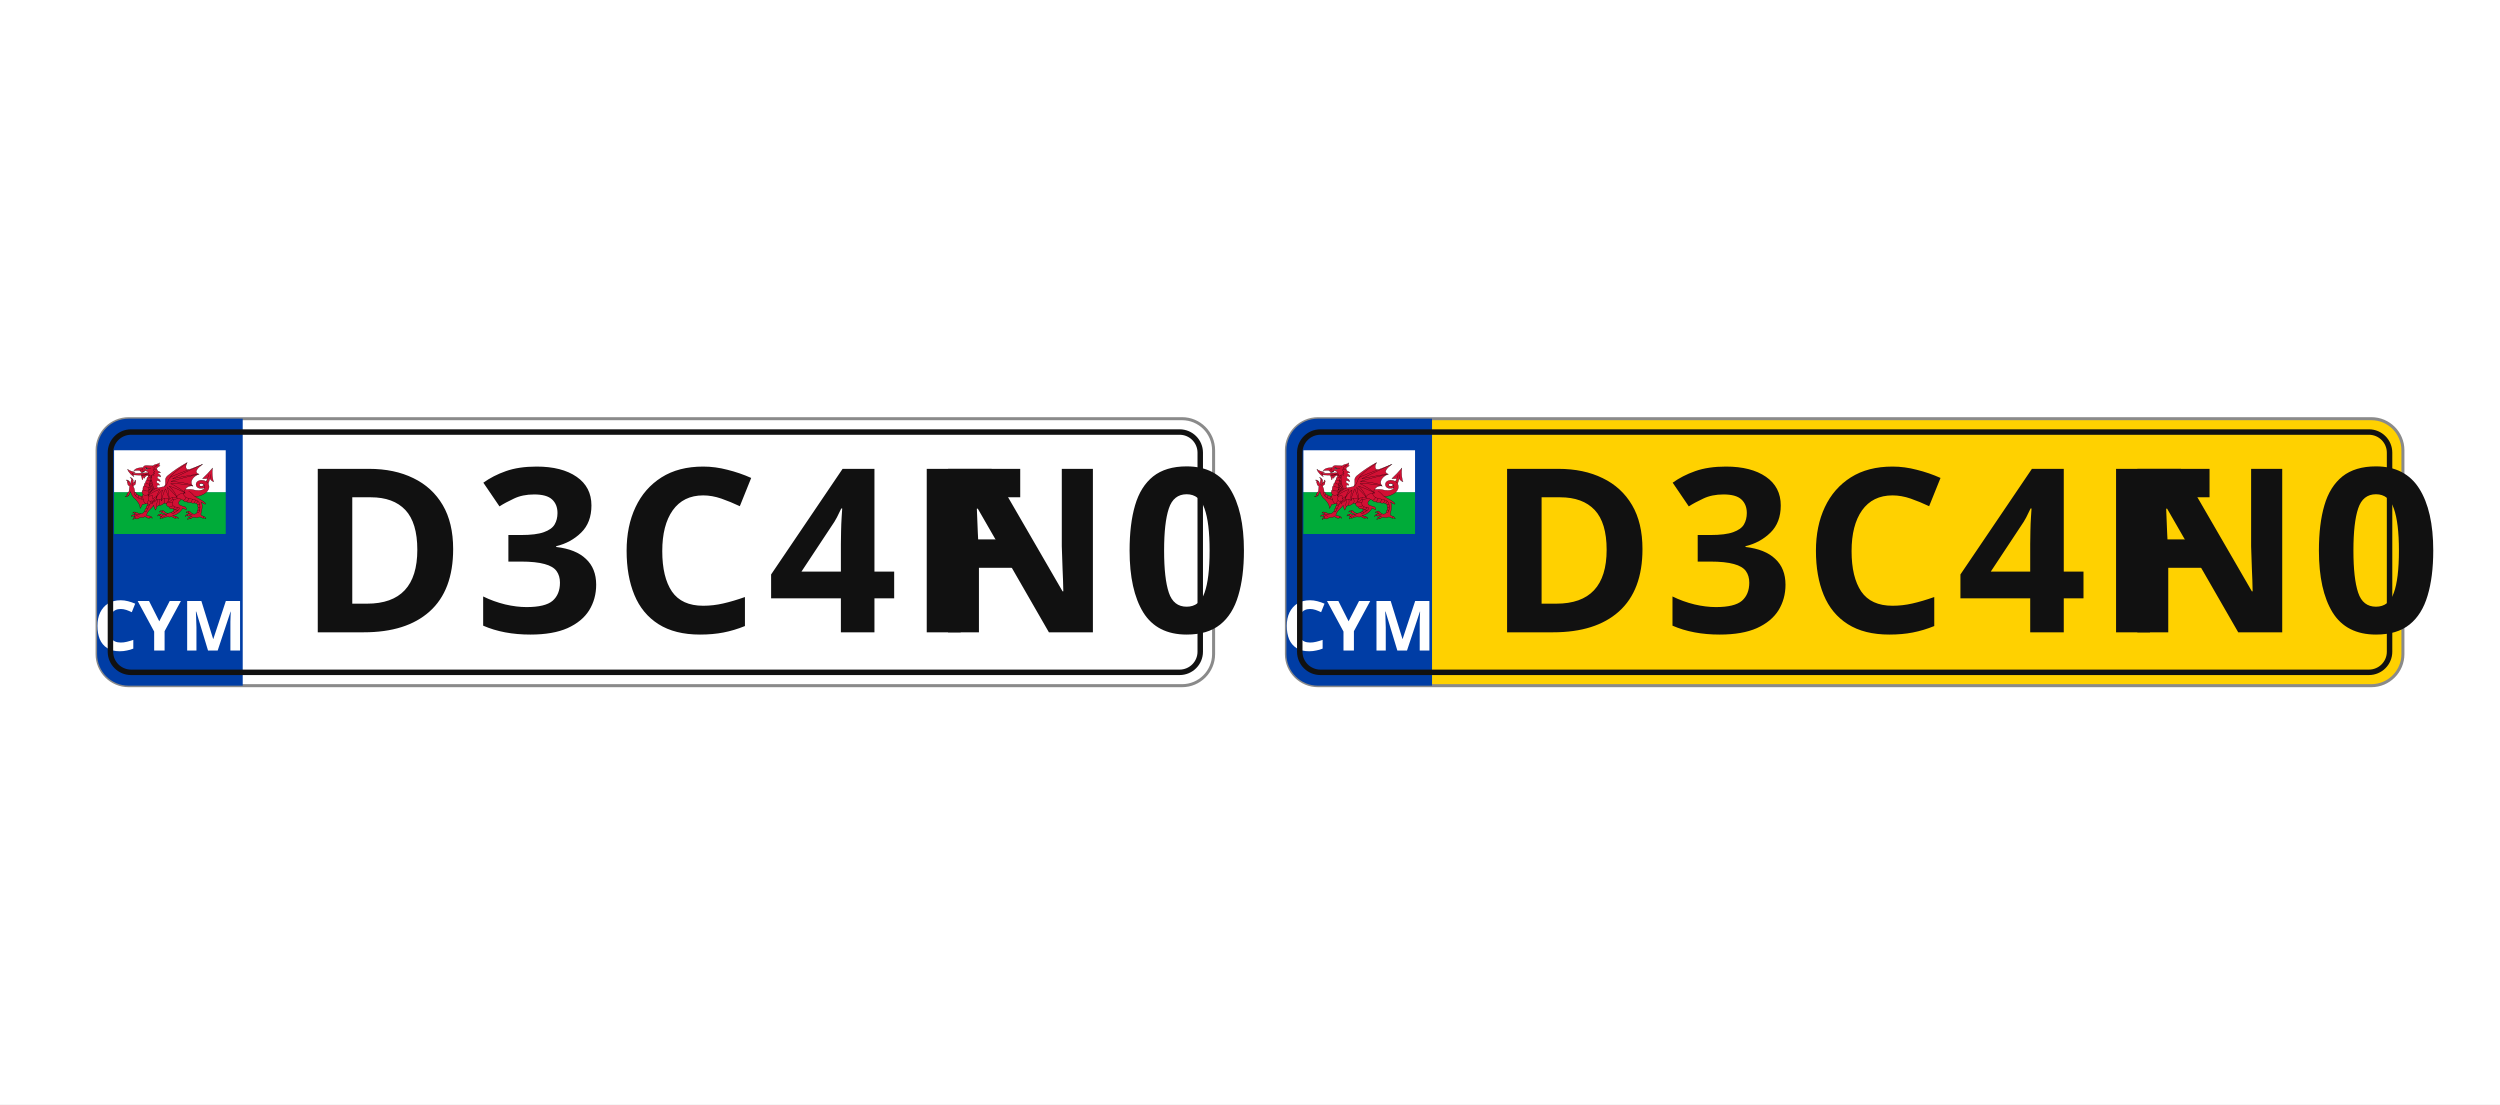
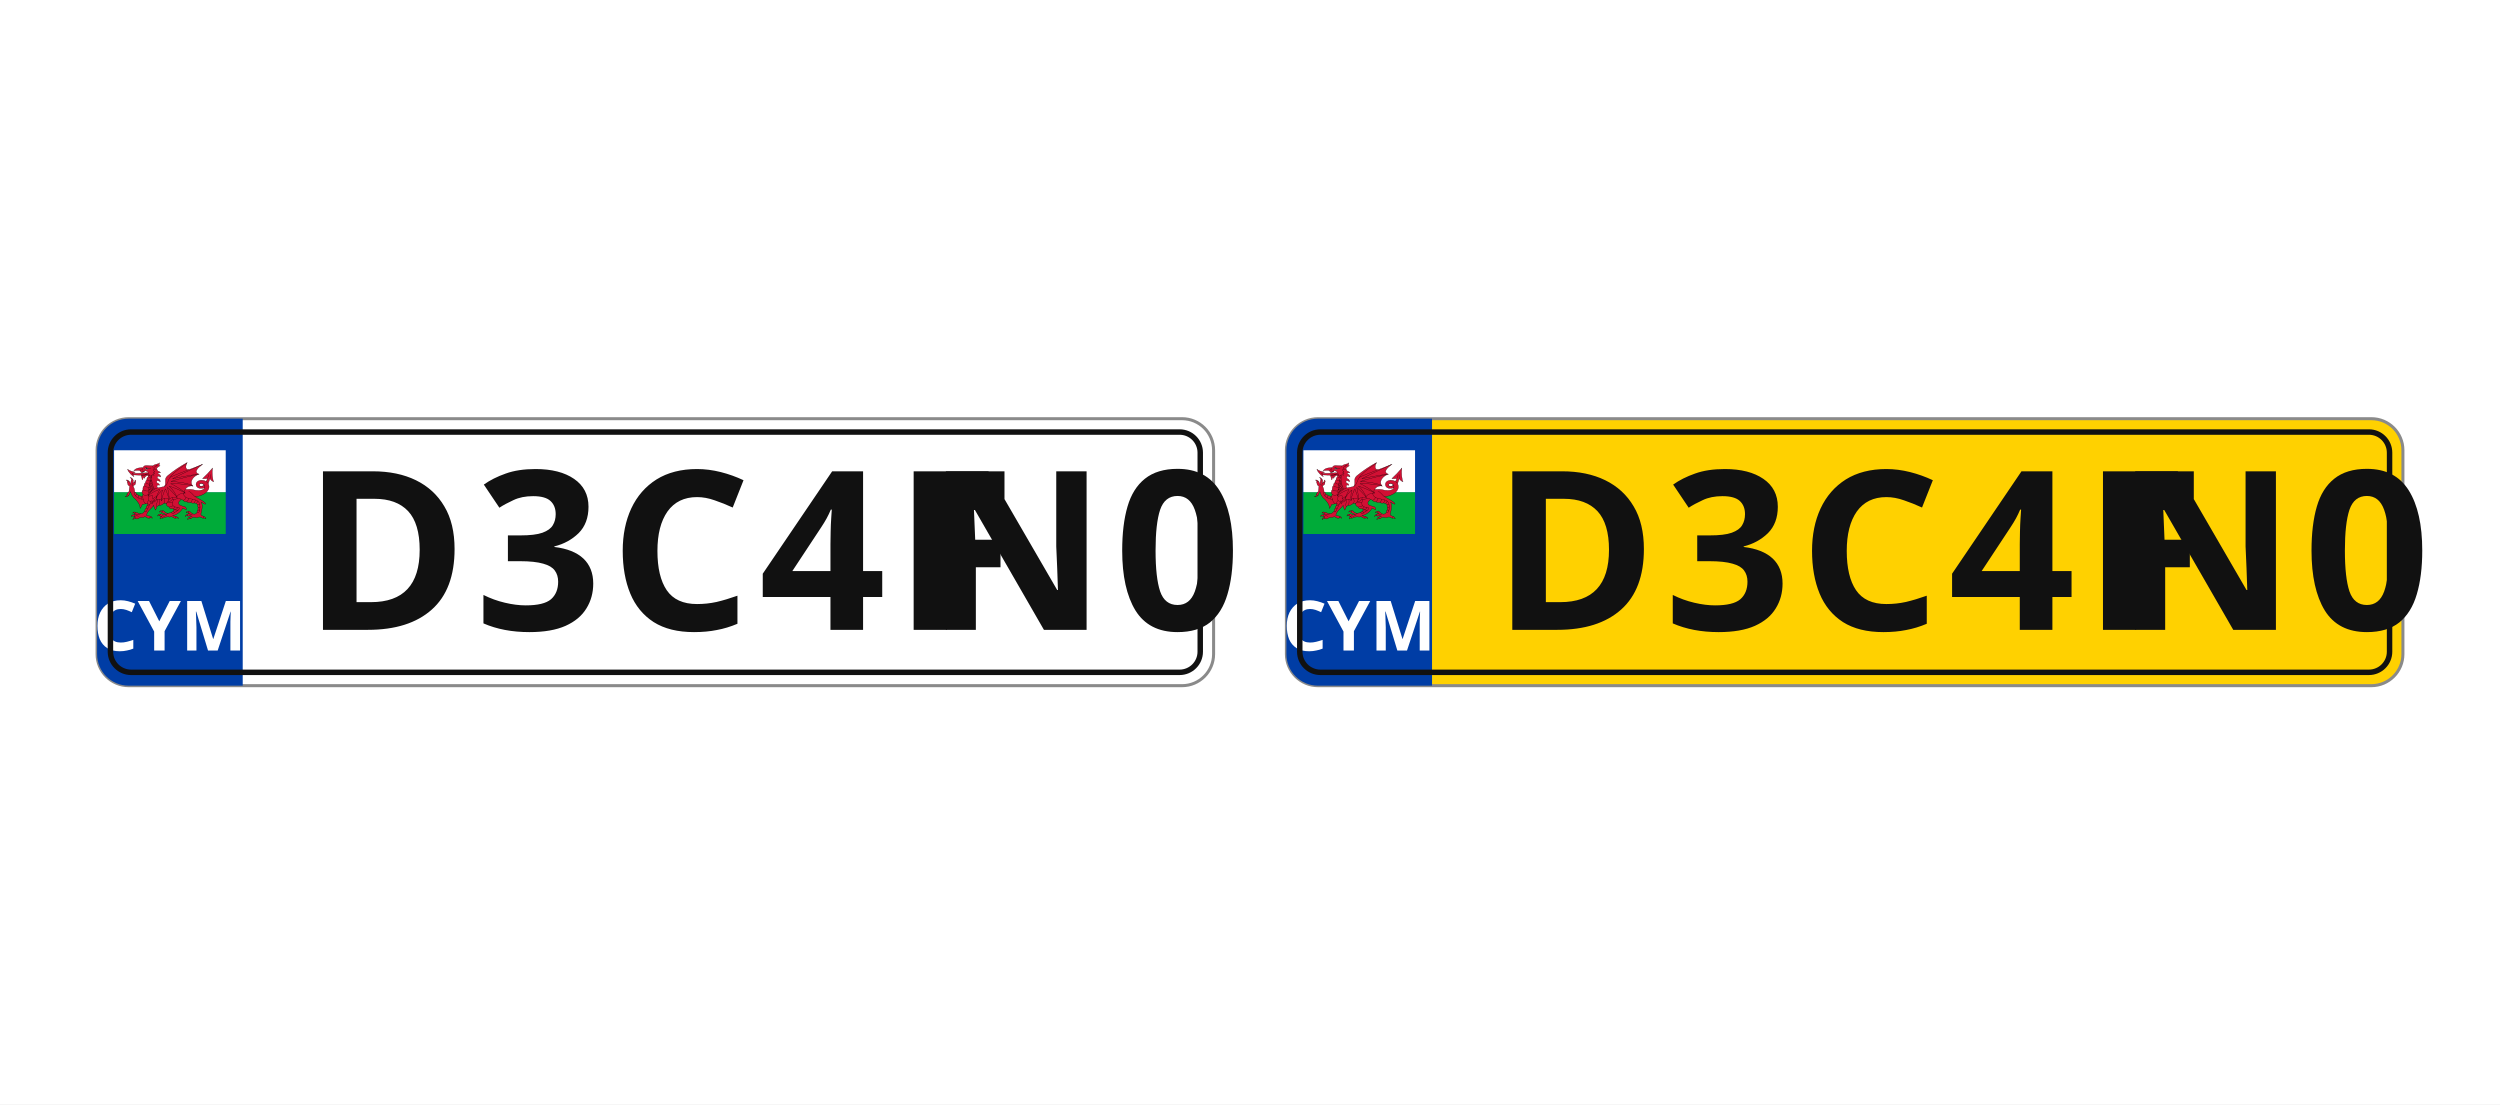
<svg xmlns="http://www.w3.org/2000/svg" width="206mm" height="91mm" viewBox="0 0 206 91">
  <g id="Background">
    <rect width="206.0" height="91.0" fill="#FFFFFF" />
  </g>
  <g id="front">
    <clipPath id="frontc">
      <rect x="8.000" y="34.500" width="92.0" height="22.0" rx="2.6" />
    </clipPath>
    <rect x="8.000" y="34.500" width="92.0" height="22.0" rx="2.6" fill="#FFFFFF" stroke="#8A8A8A" stroke-width="0.25" />
    <g clip-path="url(#frontc)">
      <rect id="frontband" x="8.000" y="34.500" width="12.0" height="22.0" fill="#003DA5" />
    </g>
    <svg x="9.400" y="37.100" width="9.200" height="6.900" viewBox="0 0 640 480">
      <path fill="#00ab39" d="M0 240h640v240H0z" />
      <path fill="#fff" d="M0 0h640v240H0z" />
      <g stroke="#000" stroke-width="1.4">
        <path fill="#d21034" d="M419 70.8h-.1zm-.1 0a694 694 0 0 0-111.8 75c-17 14.9-12.2 26.7-12.9 40 .6 9-1.9 17.4-7.4 22.4l-37.8 7.6-3.6-10.4c1.1-5.4 5.5-8 14.9-4.7.7-6.8-4.9-9.6-11.3-12-2.3-1.8-5-3-4.7-9-1-13.5 20.6 1 20.8 1s-.8-13.7-10.7-16.4c-5.4-1.9-7.7-7.6-5.6-11.8 4.3-8.7 12.5.6 18.7 1-.2-5.7-1.8-9.7-6.7-14.2-2.6-1.7-9-2.9-9.2-5.6-.1-3.6 6-5.2 14.5-4.2-1.8-5.1-7.5-8.4-15.3-10.8l-4.6-8.1c-2.2-4-3.2-4.2 1.9-11.8 4.5-3 10.6-7.2 15.2-10.1l-5-.6c.6-5.5.7-7.4 2-16.5-5 6.7-11 5.5-16.6 8.2 0 0-15.6 2.8-20.7 9.5l-39.4-2c-8.4 1.1-15.5 3.5-16.9 11.6-19.1 2-39.1.3-53.7 18.5 10-.4 18.6-2.8 29.8-1.4 0 0 9.5.2 11.4 10.3.2.4 3.3.4 3.3.4l3.6 2.8 1.4-3.8 3.2 2.2 1-4.2 3.2 2.2.2-5 4.2 3v-6.7s15.6 0 20.4 10c.2.1-43.7 8-86.1 4.3l12.2-6c-15.4-3.2-30-6-43.6-16.7 5.1 19.4 31.7 42.1 37.2 42l-5.2-9.4 46 2c1.7 5.1 1 10.8 5 15.3 0 0-2.5 8.4 3.2 11.8.2.4 6.7-17 6.7-17s2 4.7 4 7.8c3-15 19.4-17.5 19.4-17.5l3.4 8c-5.1.8-11.5 11.2-8 17-3.5 0-9.6 10.1-7.7 15.6-2.9 2.9-10 6.7-8.3 18.8-5.6 1.2-9 11.5-7.2 22.5-8.8 8.1-6.6 23 1.2 29.1-3.2 3-5.2 5.1-5.2 8.7-3.1-1.1-6-.2-7.3 1.8-3.8-3.9-9.2-7.2-13-3.6-1-4.6-7-9.6-13.5-9a12 12 0 0 0-9-13s-1.5-22.6-8.3-30c-.7-4 .4-6.8 6-10.2 5.7-3 6.9-5.3 6.4-13.9 2.3-5.7 4-11.5-3-15.4.2 6.8-1.8 10-4.6 13-3.3-.4-4.4 3.4-6.6 5-3.1-4.1 6.5-10.6-.6-19.9-.4-.4-5-12-16.3-11.8 5.3 3.1 7.6 8.4 7.6 13.9a41 41 0 0 0-1.8 29.3c-4.7-7-7.4-20.4-11.3-22.7-3.4-.7-5-8.7-18.3-6.4 5.7 1.5 7.6 5.9 9 9.8-3.4 1.8-1.7 6.6.9 9.9-.5 7.7 4.1 12.2 11 15L85.6 237c-2.7-.3-7 10.4-8.6 10.7-2.7 1.7-7.4 6.2-2 7.5-1.6 5.7-3.1 9.2-11.7 10.4 0 0 9 5.4 16.6-3.8 8-.2 5.4-9.8 9.3-14 0-.3 2.3-1.7 5.5-10.2 1.4 7.6 9.2 30.8 26.7 42.3 15.3 16.4 28 31.9 27.8 53.7a54 54 0 0 0 12.3-22.7 89 89 0 0 1 30.8-3.6c-1.8 3.9-3.9 7.6-1.3 10-7.4 2.6-9 8-6 13.3-7.8 5.3-8.3 8.7-8.4 17.5-14.5 18.5-23.4 17.9-37.7 13-4.6-2.7-12-6.6-15.3-4.5-6.1-4.2-15-4.8-16.5 4.6 4.7-3.9 7.4-3.1 11.1.6-.7 1.9-1.3 3.7 1.4 4.8l-3.6 4c-6.6-1-15.6-1-17.9 8.7 3.4-2.9 11-3.5 17-.8l3.5 1.2.4 4.6s-9-1.4-11.4 13.3c8.4-9 14.4-6.7 14.4-6.7 3.3 4.8 15.3 4.1 24-3.8 12.1-6.8 15.7 3 23.5-3.4 6.5-4.8 14.2-1.6 19.5 4 6.1 2.3 12.5 4.2 17.5 0 0 0 6.2-3.9 12.3 2.4 0-7-5-10.9-11.8-11l-2-2c-6.5-1.4-13.7-.8-19.4-4a58 58 0 0 1 14.1-27c9.3-10 16.2-14.6 28-29.9-.5 8.7 6.1 18.3 9.6 27 0 0 7-11.1 8-20.3.3 0 8.9-4.4 12.5-8.3 7.8 4.9 20.4-3.8 28.6-11 5 2 8.9 1.8 14.7 0-4.7 9.6 2.7 18.5 14.5 22.2 1 8.4 9.6 10.2 22.5 10.2.6 5 8.3 5.7 8.3 5.7-5 2.2-7.4 4.5-7.3 9.6-5 0-8.7 1.3-10 7-6.9.2-13.9.7-19.8 4-6.3-.9-14-3.5-18.9-8.6-2.5-2.1-3.2-5.2-7.6-6.4-2.8-3.3-6.2-2.6-7.3.6-2.9-2.3-13.8-3.3-15.7 7 5.2-3.7 9.7-5.1 13-.5-1.8 3.1 4.2 5 9.4 6.2 3.7.2 10.2 3.6 12.2 9.2a20 20 0 0 1-16.7-2.6 11 11 0 0 0-13-.8c-4.4-2.8-14.7 2.5-15.1 10.9 4.3-4 8.3-6 12.3-3.4-2 .4-1.3.6-1 1.8l10 5.8c-5 1.3-9.6 3.3-7.4 12.5 0 0 4-8 13-5 .2-.3 1.3 2.8 3.9.7 3.9-4.4 12.8-6.4 20.7-7.2 6.3-.7 12.6-2.6 18 1 5-2.5 10.4-4.2 16-.2 6.6 2 11.4 9.8 19.7 6.3 4.2-3 9.3-3 14.5 2.8 0-7.4-5.5-9.9-13.3-11.5l-5.4-3.2c-5-.8-10 .1-15.1-2.3a92 92 0 0 0 57.7-42.4l12.5 4.4c3 .2 3.2 1.2 9.3 3 .2-8.9-3.7-18.1-19.8-19l-21-8c-4.6-4.8-6.6-14.9-.9-20.8 5.6-5 6.6-4.4 10.3-10.5 4.5-.4 8.7 4.2 12.8 4.2 2 5.9 13.4 11 20.6 9.3 4.5 4 13 6.2 22.5 3a18 18 0 0 0 20.5 3c2.2 2.2 6.8 4 12 2.8.5 0 2.8 5.8 8.5 7.9-2.5 2.4-1 13 1.7 16.9a17 17 0 0 0-.9 12.7c-5.8 3.7-7 6.5-4.4 12.8-7.6 12.3-16.7 13.7-25.3 10l-9.3-6-9.8-9.6c-1.7-1.6-5.2-2-5.9 1.4 0 0-12.6-2.8-13.7 7.9 5.3-5.1 12.7-.6 12.7-.4s-1.8 1.4-.4 3.4c.3-.3 9.3 3.3 17.2 6.7 4.3 1.7 5.3 2.2 7.2 3.2l-7.2-3.2a33 33 0 0 0-11-2.9c-4.4-.4-9.2-1-11.4 2.4-4.8 2-12.4 3.7-12 12.7 3.2-5.4 7.7-5.1 13.4-4.6l-.4 1.2c6.2 2.8 5-.8 10.8-1.3a44 44 0 0 1 15.3 2.5c-4.5 1.3-10.7.7-13.6 4-.6 1-2.5.6-1.6 3.2 0 0-9-.2-11.3 12 9-5.7 15.9-5.5 16-5.5l2.9.6 11-7.3c.3 0 10.6-4.6 15.3.6 4.2 2 8.6 2.2 13-.4 8.4-3.7 16.3-4 24 1.2l7.1 4.2 3-2s8-2.2 13.8 4.9c-2.4-12.3-11.2-12.7-11.2-12.7l-2-1.8-12.4-4.9c-1.9-4.5-6.4-8-1.9-13.4 4.7-23.1 10.2-40.4 1.2-63.8 8.4 3.6 14.7 14.8 25.2 10.9 0-9.4-34.6-27.3-61-41.6C508 264 560 232.1 540 191.5l9.4-29.4c4.5 9 13.5 15.8 21.6 18.7-6.7-12.7-10.5-51.6-6.7-78.4a627 627 0 0 1-57.1 60c10 2.4 18.9.7 28.6-.5l-8.2 17c-26.6-15.7-57.8-4-58 16.8.9 24.2 30.8 27.7 48.1 19.2-3.4 22.1-54.2 14-54.2 14-18-6.2-35.1-5.2-54-5 3.9-12.1 25.7-22.9 42.4-18.1-23.3-26.2 3.3-58.7 35.4-68.6-35-11.6-4.9-38.3 21.3-57.4 0 0-75.3 31.7-82.2 31.6-21.4-1.6-15.6-27-7.4-40.6zm-236.4 30.4q2.8 0 5.5.6c3.4.9 7.5 1.3 7.5 2.4-1.6 2.6-5.5 5.7-9.3 5.6s-6-2.5-7.2-8.2q.8-.4 3.5-.4zm317 89.4c5 0 10.9 2 16.6 8.2-2.7 8-26.8 12-28.4.2-.5-3.6 4.6-8.3 11.8-8.4z" />
        <path fill="none" stroke-linejoin="round" d="m207.4 171.2 3.7 5.3m-.2.1s0 7.2 1.5 7.3m-3.3 3.9 3.8 6.3m-10.5 1.6c.2 0 4.7 5.2 4.7 5.2m3.9-4c0 .2 4.2 8.1 4.5 8.1m-10-2.6s1.4 9.6 2.7 9.3m-9 8.3 4.2 6.5m3.7-13.3s2.3 9.1 4.1 8.3m1.9-13.8c.1.2 4.3 6.1 5.4 5.3m-1 2.3 4 8m-10.6-1.8 3.3 9.4m-11-4.6s3 10.1 5.7 8.5m-6.8 5s.2 5.3 2.8 5.6m1.8-8.3c0 .2 2.7 3.8 2.7 3.8m5-10.1 2.1 3.5m4.9-10 3.3 4.1M206 176.7c.1 4.5 7.2-1.6 10-5.4m-13 21s7.7-5.5 13.7-13.8m-16.3 26.9c5.5-1.5 15.6-13.7 17.6-20.2m-18.7 32.3c1.5.7 20.3-13 20.8-22.9M198.8 228c0-.1 17.2-4.4 24.3-23.3M198 242.3s27.5-16.5 29-28.6M412.4 270s-1.8 14.2-16 16.4m20.5 9c.1-.2 13.6-15 10.1-19.5m21.1 5.2s-.2 10.3-8.6 17.4m25.4-14.4s.3 12.4-5 17.4m20.4-10s-6 11.7-8.1 12.9m7.9 7.8s7.8 2 10.3-3.2m-8.3 20.1s7.2 1.3 10.6-5.6m-11.4 18.7s5.9 5 9.9-1.6m-94-94.4s-.7 25.3 34.8 30.4c39.7 11 58.5 5.2 60.8 49.7-1.5 17-3.6 36-16 28.7m-117.4-85.5s5.7 10.1 12.5 9.4c9-2.6 12.3 2.9 12.3 2.9m-49-2.2s15 7.3 27.7-4.5m-26-6c1.3 17.5-20.1 27.5-28.6 25.8m29.6 41c.1 0 11.6-6.8 9.3-11.6m-32.1 1.5c.3-.4 19.3-2.2 22.8-9m-31.6-19s26.9.2 28.7 5.1m7-21s-26.2 44.9 22.2 44.9m-50-45.5s-5.6 16.7-13.6 22.4m-14.2-28.2s9.7 18.8 0 28.1M261 280.8c.1.3 3.1 26.7-3.5 34.2m-9.2-33.4s1 16.8-4 22.8 1.2 18.4 1.2 18.4m-60.5 8s3.6 6.3 8.5 4.1m-2.5-17.8s8 3.5 10.7 2.2m-2-30.4s-11.8 3.3-7.3 17.3c6.8 5.5 13.4 4.6 13.4 4.6m-29.4 37.4c-.1 0 1.4 11 9 2.7 5.3-11.2 22-42.6 25.9-53.4m7.8-5.1s-8.1-6.3-7.8 2.5c-.2 5.5 2.5 6.8 2.5 6.8.3 4 3.8 9.6 6.6 4.5 1.2-5-.8-7.2-.8-7.2m4.7-9c-7.3-.4-11.3 15.7 2.8 5.6m4.8-11s-1.8 2.5-4.7-.2c-1.5-2.6-6.8 12 2.5 12.5 1.7-4.3 6.8-5.5 6.8-5.5m4.4-13.8s-4.2 2-5.7 1.7c-5 1.1-4 12.8 2.3 12.1 2.2-2.5 4.5-6 4.5-6m-40.3-23c-.2 0-16.5 25.7 9.1 32.5m198-71s-10 8.4-.7 22c-31-.5-47.5 13.8-48.8 23.4-39.4-2.8-32.2 8.8-45 12.6-17.1-14.3-42.2-6.3-40.6 8-11.4-16.1-29-8.3-31.2-4.3s-1.3-19.8-1.3-19.8-11.5 5.2-19.4 14.6v-19.9c-9.6 2-18.9 2-28.8 1.8m-25.9-7.3s14.3 8 32-2.8M166 226.3s11 10 32 6.8m-25-29.7s2.4 8.1 26.3 8.6M181 184.6s9 11 21.2 9.3m-13.5-25s3.5 6 16.8 7m-9-24.5s7 7.6 15 6.3M238 89.3s3.1-3 8.3-1.5m-10.5 17.8s-9.6-.3-9-4c.8-4.4 10.2-7.5 10.2-7.5s12.5-8 14.4-10.8m-56.6 44 12.2 23.3 5.8-8.8 3 6 5-8.7 8.6 5.5-3.2-10.7 7.2-.5s-2-5.1-8.4-6.2c1.7-1.3 7.7-5.3 7.7-5.3s-3.4-4-8.8-4.1c1.8-1.9 4.2-6.5 4-6.5l-5.3-1.2s12.2 4 21.6-1.6M221 89.7c.1.1-.7 4.8-3.3 7.5m-43.7 5.3s7.5-2 13.1-.9 13.1 3.2 13.1 3.2 9-1.2 11.9-3.3m-56.8 6s-1 3.6-1.4 6c0 1.7-5.5 4-5.5 4m10.3-17.4s4.8 6 5 9.5c.1 3.4-3.6 6-3.6 6M109 141l-5-8 4.5-1.6m90.5 121c-4-5.2 3-84.2 17.7-104.8-5.1 37.2 12 75.2 16.3 75m-79-97s6.8 2.5 20.7-8.6m18.9 26.8 10 .1m300.3-62s-166.7 77.8-169.1 82c28.1-8.6 147.5-28.5 150.4-26.8-7 1.7-151.9 35-158.7 43 36.2-1.2 111.9 11.6 123.8 24C424.5 198.3 347.6 187 324 192c17.2 4.1 83.2 46.8 83.2 53.6-10-9.5-89.3-42.2-92.4-39 18.2 10.9 43.9 51.4 43.9 61.3-5.3-8.4-51.2-57.7-53.9-54.5 4.9 6.7 14.5 64.9 9.6 67.6 0-7-17.8-58-19.3-59.4-3.6 1-26.3 62-21.8 67.8-3-20.4.5-63 6-61.3-10 1.5-41.7 43.4-38.3 50 1-10.5 2.4-17.4 20.4-52.1-20 1.2-61.2 27.1-68.2 36.4 5.6-16.5 40.5-44.4 55.8-46.4m72-60.7c17.6-9.8 72-29.7 108.4-44.4m-142.6 97s12-.2 24-32.8c11.8-44.6 105.7-94.3 107.6-103.6M128 252.8s-2.8 6-6.2 7.6m19.7 1.4s-3.7 7.2-4.6 10.6m17.5-7s3 9.8.5 14.4m-36.4-40.1c-9.4 5.3 5.4 39 50.1 42.2m-7.2-18.2s-1.2 6 7.2 18c-2.4 13.4 10.2 23.9 15.2 25.6m-26-164.2 1.4-3.6 1.5 4 2.5-.1 1.6-4 1.4 4h2.4l1.5-4.4 2.3 4.2h2l1.5-5 3 3.6 1.2-.4 1-5.2 3.1 3.6 1-.5 1.4-5 2.5 3.7 1.3-.4 1.2-4.3 2.4 4m-39 6.2 18.8-.3c6 0 15.8-8.3 26.7-5.7m-84.9 46s3.1 6.8 7.4 3m-14.6 1.5s-6 16.2 1.2 20m-9.8-37.8s0 3.8 8-2m-32.5 86.7s6.3 2 5.3 6.7m-3-80.8s4 1.9 7.8-4m34.2 189.7c6.1-.4 7.5 2.4 13 2.4 6.6.2 12.9-2.4 21-4.7m53.1 15c-.2 0-3 5.8-.5 8.7m-87.5-8.2s9.8-8 15-3.1c4.9 1.7 7.6 1.4 7.6 1.4m-17.5-21.3s2.4 6.2-5.6 5.3m-2.4 9s5.1 3.2-.7 7.5m3.8 5.8s7 1 2.9 6.7M346 341.6s19 2 20 3.4c2.2-2.3 19.2-16.2-1.7-18.1a19 19 0 0 1-18.3 14.7zm-6.8 9.5c7.1 5.7 4.2 9.1 26.6-5.9m-36.8 13s10.5 11.4 18.2-2.4m-38.3 6.5-14.3 7.5M269 380.3s8.7-7.4 12.7-3.5 21.3-3.4 21.3-3.4M275.5 348s3 6-2.8 6.7m-8.5 11.9s3 5.6-2.8 7m9.5 8.1s9 .5 5.8 7.3m78.4-8.5s-5 4.2-1.3 9m73-39s5.7 2.8-1.1 7.5m-5.7 9.9s4.3 4.5 1.4 8.2m10.6 9s5.9 1.7 5.2 6.6m77.8-11s-5 3.7-2.3 8.4M427 236.3c11.8-1.4 28.8 25 37.5 30.1m51.9-67.4s6 5.3.7 18m10.4-38.2c1.7 1.3 8.1 4.8 12.4 12.8m4.1-52.2-8.3 22.5m17.6-23.6s-1.6 20-4 24M516 198.8c-2.7 8-26.8 12-28.4.2-.9-6 14.2-15.3 28.4-.2z" />
        <path stroke-linejoin="round" d="m182.3 101.3 9.3 1.7s-6.5 8.8-9.3-1.7z" />
      </g>
    </svg>
    <text x="14.000" y="53.600" font-family="Barlow Condensed" font-weight="700" font-size="5.714" fill="#FFFFFF" text-anchor="middle">CYM</text>
-     <g id="frontreg" font-family="Barlow Condensed" font-weight="600" font-size="18.857" letter-spacing="0.660" fill="#111111">
-       <text x="24.481" y="52.100">D3C4F</text>
-       <text x="76.413" y="52.100">N0</text>
+     <g id="frontreg" font-family="Barlow Condensed" font-weight="700" font-size="18.291" letter-spacing="0.640" fill="#111111">
+       <text x="24.973" y="51.902">D3C4F</text>
+       <text x="76.299" y="51.902">N0</text>
    </g>
    <rect x="9.100" y="35.600" width="89.800" height="19.800" rx="1.7" fill="none" stroke="#111111" stroke-width="0.45" />
  </g>
  <g id="rear">
    <clipPath id="rearc">
      <rect x="106.000" y="34.500" width="92.0" height="22.0" rx="2.6" />
    </clipPath>
    <rect x="106.000" y="34.500" width="92.0" height="22.0" rx="2.6" fill="#FFD100" stroke="#8A8A8A" stroke-width="0.25" />
    <g clip-path="url(#rearc)">
      <rect id="rearband" x="106.000" y="34.500" width="12.0" height="22.0" fill="#003DA5" />
    </g>
    <svg x="107.400" y="37.100" width="9.200" height="6.900" viewBox="0 0 640 480">
      <path fill="#00ab39" d="M0 240h640v240H0z" />
      <path fill="#fff" d="M0 0h640v240H0z" />
      <g stroke="#000" stroke-width="1.4">
        <path fill="#d21034" d="M419 70.8h-.1zm-.1 0a694 694 0 0 0-111.8 75c-17 14.9-12.2 26.7-12.9 40 .6 9-1.9 17.4-7.4 22.4l-37.8 7.6-3.6-10.4c1.1-5.4 5.5-8 14.9-4.7.7-6.8-4.9-9.6-11.3-12-2.3-1.8-5-3-4.7-9-1-13.5 20.6 1 20.8 1s-.8-13.7-10.7-16.4c-5.4-1.9-7.7-7.6-5.6-11.8 4.3-8.7 12.5.6 18.7 1-.2-5.7-1.8-9.7-6.7-14.2-2.6-1.7-9-2.9-9.2-5.6-.1-3.6 6-5.2 14.5-4.2-1.8-5.1-7.5-8.4-15.3-10.8l-4.6-8.1c-2.2-4-3.2-4.2 1.9-11.8 4.5-3 10.6-7.2 15.2-10.1l-5-.6c.6-5.5.7-7.4 2-16.5-5 6.7-11 5.5-16.6 8.2 0 0-15.6 2.8-20.7 9.5l-39.4-2c-8.4 1.1-15.5 3.5-16.9 11.6-19.1 2-39.1.3-53.7 18.5 10-.4 18.6-2.8 29.8-1.4 0 0 9.5.2 11.4 10.3.2.4 3.3.4 3.3.4l3.6 2.8 1.4-3.8 3.2 2.2 1-4.2 3.2 2.2.2-5 4.2 3v-6.7s15.6 0 20.4 10c.2.1-43.7 8-86.1 4.3l12.2-6c-15.4-3.2-30-6-43.6-16.7 5.1 19.4 31.7 42.1 37.2 42l-5.2-9.4 46 2c1.7 5.1 1 10.8 5 15.3 0 0-2.5 8.4 3.2 11.8.2.4 6.7-17 6.7-17s2 4.7 4 7.8c3-15 19.4-17.5 19.4-17.5l3.4 8c-5.1.8-11.5 11.2-8 17-3.5 0-9.6 10.1-7.7 15.6-2.9 2.9-10 6.7-8.3 18.8-5.6 1.2-9 11.5-7.2 22.5-8.8 8.1-6.6 23 1.2 29.1-3.2 3-5.2 5.1-5.2 8.7-3.1-1.1-6-.2-7.3 1.8-3.8-3.9-9.2-7.2-13-3.6-1-4.6-7-9.6-13.5-9a12 12 0 0 0-9-13s-1.5-22.6-8.3-30c-.7-4 .4-6.8 6-10.2 5.7-3 6.9-5.3 6.4-13.9 2.3-5.7 4-11.5-3-15.4.2 6.8-1.8 10-4.6 13-3.3-.4-4.4 3.4-6.6 5-3.1-4.1 6.5-10.6-.6-19.9-.4-.4-5-12-16.3-11.8 5.3 3.1 7.6 8.4 7.6 13.9a41 41 0 0 0-1.8 29.3c-4.7-7-7.4-20.4-11.3-22.7-3.4-.7-5-8.7-18.3-6.4 5.7 1.5 7.6 5.9 9 9.8-3.4 1.8-1.7 6.6.9 9.9-.5 7.7 4.1 12.2 11 15L85.6 237c-2.7-.3-7 10.4-8.6 10.7-2.7 1.7-7.4 6.2-2 7.5-1.6 5.7-3.1 9.2-11.7 10.4 0 0 9 5.4 16.6-3.8 8-.2 5.4-9.8 9.3-14 0-.3 2.3-1.7 5.5-10.2 1.4 7.6 9.2 30.8 26.7 42.3 15.3 16.4 28 31.9 27.8 53.7a54 54 0 0 0 12.3-22.7 89 89 0 0 1 30.8-3.6c-1.8 3.9-3.9 7.6-1.3 10-7.4 2.6-9 8-6 13.3-7.8 5.3-8.3 8.7-8.4 17.5-14.5 18.5-23.4 17.9-37.7 13-4.6-2.7-12-6.6-15.3-4.5-6.1-4.2-15-4.8-16.5 4.6 4.7-3.9 7.4-3.1 11.1.6-.7 1.9-1.3 3.7 1.4 4.8l-3.6 4c-6.6-1-15.6-1-17.9 8.7 3.4-2.9 11-3.5 17-.8l3.5 1.2.4 4.6s-9-1.4-11.4 13.3c8.4-9 14.4-6.7 14.4-6.7 3.3 4.8 15.3 4.1 24-3.8 12.1-6.8 15.7 3 23.5-3.4 6.5-4.8 14.2-1.6 19.5 4 6.1 2.3 12.5 4.2 17.5 0 0 0 6.2-3.9 12.3 2.4 0-7-5-10.9-11.8-11l-2-2c-6.5-1.4-13.7-.8-19.4-4a58 58 0 0 1 14.1-27c9.3-10 16.2-14.6 28-29.9-.5 8.7 6.1 18.3 9.6 27 0 0 7-11.1 8-20.3.3 0 8.9-4.4 12.5-8.3 7.8 4.9 20.4-3.8 28.6-11 5 2 8.9 1.8 14.7 0-4.7 9.6 2.7 18.5 14.5 22.2 1 8.4 9.6 10.2 22.5 10.2.6 5 8.3 5.7 8.3 5.7-5 2.2-7.4 4.5-7.3 9.6-5 0-8.7 1.3-10 7-6.9.2-13.9.7-19.8 4-6.3-.9-14-3.5-18.9-8.6-2.5-2.1-3.2-5.2-7.6-6.4-2.8-3.3-6.2-2.6-7.3.6-2.9-2.3-13.8-3.3-15.7 7 5.2-3.7 9.7-5.1 13-.5-1.8 3.1 4.2 5 9.4 6.2 3.7.2 10.2 3.6 12.2 9.2a20 20 0 0 1-16.7-2.6 11 11 0 0 0-13-.8c-4.4-2.8-14.7 2.5-15.1 10.9 4.3-4 8.3-6 12.3-3.4-2 .4-1.3.6-1 1.8l10 5.8c-5 1.3-9.6 3.3-7.4 12.5 0 0 4-8 13-5 .2-.3 1.3 2.8 3.9.7 3.9-4.4 12.8-6.4 20.7-7.2 6.3-.7 12.6-2.6 18 1 5-2.5 10.4-4.2 16-.2 6.6 2 11.4 9.8 19.7 6.3 4.2-3 9.3-3 14.5 2.8 0-7.4-5.5-9.9-13.3-11.5l-5.4-3.2c-5-.8-10 .1-15.1-2.3a92 92 0 0 0 57.7-42.4l12.5 4.4c3 .2 3.2 1.2 9.3 3 .2-8.9-3.7-18.1-19.8-19l-21-8c-4.6-4.8-6.6-14.9-.9-20.8 5.6-5 6.6-4.4 10.3-10.5 4.5-.4 8.7 4.2 12.8 4.2 2 5.9 13.4 11 20.6 9.3 4.5 4 13 6.2 22.5 3a18 18 0 0 0 20.5 3c2.2 2.2 6.8 4 12 2.8.5 0 2.8 5.8 8.5 7.9-2.5 2.4-1 13 1.7 16.9a17 17 0 0 0-.9 12.7c-5.8 3.7-7 6.5-4.4 12.8-7.6 12.3-16.7 13.7-25.3 10l-9.3-6-9.8-9.6c-1.7-1.6-5.2-2-5.9 1.4 0 0-12.6-2.8-13.7 7.9 5.3-5.1 12.7-.6 12.7-.4s-1.8 1.4-.4 3.4c.3-.3 9.3 3.3 17.2 6.7 4.3 1.7 5.3 2.2 7.2 3.2l-7.2-3.2a33 33 0 0 0-11-2.9c-4.4-.4-9.2-1-11.4 2.4-4.8 2-12.4 3.7-12 12.7 3.2-5.4 7.7-5.1 13.4-4.6l-.4 1.2c6.2 2.8 5-.8 10.8-1.3a44 44 0 0 1 15.3 2.5c-4.5 1.3-10.7.7-13.6 4-.6 1-2.5.6-1.6 3.2 0 0-9-.2-11.3 12 9-5.7 15.9-5.5 16-5.5l2.9.6 11-7.3c.3 0 10.6-4.6 15.3.6 4.2 2 8.6 2.2 13-.4 8.4-3.7 16.3-4 24 1.2l7.1 4.2 3-2s8-2.2 13.8 4.9c-2.4-12.3-11.2-12.7-11.2-12.7l-2-1.8-12.4-4.9c-1.9-4.5-6.4-8-1.9-13.4 4.7-23.1 10.2-40.4 1.2-63.8 8.4 3.6 14.7 14.8 25.2 10.9 0-9.4-34.6-27.3-61-41.6C508 264 560 232.1 540 191.5l9.4-29.4c4.5 9 13.5 15.8 21.6 18.7-6.7-12.7-10.5-51.6-6.7-78.4a627 627 0 0 1-57.1 60c10 2.4 18.9.7 28.6-.5l-8.2 17c-26.6-15.7-57.8-4-58 16.8.9 24.2 30.8 27.7 48.1 19.2-3.4 22.1-54.2 14-54.2 14-18-6.2-35.1-5.2-54-5 3.9-12.1 25.7-22.9 42.4-18.1-23.3-26.2 3.3-58.7 35.4-68.6-35-11.6-4.9-38.3 21.3-57.4 0 0-75.3 31.7-82.2 31.6-21.4-1.6-15.6-27-7.4-40.6zm-236.4 30.4q2.8 0 5.5.6c3.4.9 7.5 1.3 7.5 2.4-1.6 2.6-5.5 5.7-9.3 5.6s-6-2.5-7.2-8.2q.8-.4 3.5-.4zm317 89.4c5 0 10.9 2 16.6 8.2-2.7 8-26.8 12-28.4.2-.5-3.6 4.6-8.3 11.8-8.4z" />
        <path fill="none" stroke-linejoin="round" d="m207.4 171.2 3.7 5.3m-.2.1s0 7.2 1.5 7.3m-3.3 3.9 3.8 6.3m-10.5 1.6c.2 0 4.7 5.2 4.7 5.2m3.9-4c0 .2 4.2 8.1 4.5 8.1m-10-2.6s1.4 9.6 2.7 9.3m-9 8.3 4.2 6.5m3.7-13.3s2.3 9.1 4.1 8.3m1.9-13.8c.1.2 4.3 6.1 5.4 5.3m-1 2.3 4 8m-10.6-1.8 3.3 9.4m-11-4.6s3 10.1 5.7 8.5m-6.8 5s.2 5.3 2.8 5.6m1.8-8.3c0 .2 2.7 3.8 2.7 3.8m5-10.1 2.1 3.5m4.9-10 3.3 4.1M206 176.7c.1 4.5 7.2-1.6 10-5.4m-13 21s7.7-5.5 13.7-13.8m-16.3 26.9c5.5-1.5 15.6-13.7 17.6-20.2m-18.7 32.3c1.5.7 20.3-13 20.8-22.9M198.8 228c0-.1 17.2-4.4 24.3-23.3M198 242.3s27.5-16.5 29-28.6M412.4 270s-1.8 14.2-16 16.4m20.5 9c.1-.2 13.6-15 10.1-19.5m21.1 5.2s-.2 10.3-8.6 17.4m25.4-14.4s.3 12.4-5 17.4m20.4-10s-6 11.7-8.1 12.9m7.9 7.8s7.8 2 10.3-3.2m-8.3 20.1s7.2 1.3 10.6-5.6m-11.4 18.7s5.9 5 9.9-1.6m-94-94.4s-.7 25.3 34.8 30.4c39.7 11 58.5 5.2 60.8 49.7-1.5 17-3.6 36-16 28.7m-117.4-85.5s5.7 10.1 12.5 9.4c9-2.6 12.3 2.9 12.3 2.9m-49-2.2s15 7.3 27.7-4.5m-26-6c1.3 17.5-20.1 27.5-28.6 25.8m29.6 41c.1 0 11.6-6.8 9.3-11.6m-32.1 1.5c.3-.4 19.3-2.2 22.8-9m-31.6-19s26.9.2 28.7 5.1m7-21s-26.2 44.9 22.2 44.9m-50-45.5s-5.6 16.7-13.6 22.4m-14.2-28.2s9.7 18.8 0 28.1M261 280.8c.1.3 3.1 26.7-3.5 34.2m-9.2-33.4s1 16.8-4 22.8 1.2 18.4 1.2 18.4m-60.5 8s3.6 6.3 8.5 4.1m-2.5-17.8s8 3.5 10.7 2.2m-2-30.4s-11.8 3.3-7.3 17.3c6.8 5.5 13.4 4.6 13.4 4.6m-29.4 37.4c-.1 0 1.4 11 9 2.7 5.3-11.2 22-42.6 25.9-53.4m7.8-5.1s-8.1-6.3-7.8 2.5c-.2 5.5 2.5 6.8 2.5 6.8.3 4 3.8 9.6 6.6 4.5 1.2-5-.8-7.2-.8-7.2m4.7-9c-7.3-.4-11.3 15.7 2.8 5.6m4.8-11s-1.8 2.5-4.7-.2c-1.5-2.6-6.8 12 2.5 12.5 1.7-4.3 6.8-5.5 6.8-5.5m4.4-13.8s-4.2 2-5.7 1.7c-5 1.1-4 12.8 2.3 12.1 2.2-2.5 4.5-6 4.5-6m-40.3-23c-.2 0-16.5 25.7 9.1 32.5m198-71s-10 8.4-.7 22c-31-.5-47.5 13.8-48.8 23.4-39.4-2.8-32.2 8.8-45 12.6-17.1-14.3-42.2-6.3-40.6 8-11.4-16.1-29-8.3-31.2-4.3s-1.3-19.8-1.3-19.8-11.5 5.2-19.4 14.6v-19.9c-9.6 2-18.9 2-28.8 1.8m-25.9-7.3s14.3 8 32-2.8M166 226.3s11 10 32 6.8m-25-29.7s2.4 8.1 26.3 8.6M181 184.6s9 11 21.2 9.3m-13.5-25s3.5 6 16.8 7m-9-24.5s7 7.6 15 6.3M238 89.3s3.1-3 8.3-1.5m-10.5 17.8s-9.6-.3-9-4c.8-4.4 10.2-7.5 10.2-7.5s12.5-8 14.4-10.8m-56.6 44 12.2 23.3 5.8-8.8 3 6 5-8.7 8.6 5.5-3.2-10.7 7.2-.5s-2-5.1-8.4-6.2c1.7-1.3 7.7-5.3 7.7-5.3s-3.4-4-8.8-4.1c1.8-1.9 4.2-6.5 4-6.5l-5.3-1.2s12.2 4 21.6-1.6M221 89.7c.1.1-.7 4.8-3.3 7.5m-43.7 5.3s7.5-2 13.1-.9 13.1 3.2 13.1 3.2 9-1.2 11.9-3.3m-56.8 6s-1 3.6-1.4 6c0 1.7-5.5 4-5.5 4m10.3-17.4s4.8 6 5 9.5c.1 3.4-3.6 6-3.6 6M109 141l-5-8 4.5-1.6m90.5 121c-4-5.2 3-84.2 17.7-104.8-5.1 37.2 12 75.2 16.3 75m-79-97s6.8 2.5 20.7-8.6m18.9 26.8 10 .1m300.3-62s-166.7 77.8-169.1 82c28.1-8.6 147.5-28.5 150.4-26.8-7 1.7-151.9 35-158.7 43 36.2-1.2 111.9 11.6 123.8 24C424.5 198.3 347.6 187 324 192c17.2 4.1 83.2 46.8 83.2 53.6-10-9.5-89.3-42.2-92.4-39 18.2 10.9 43.9 51.4 43.9 61.3-5.3-8.4-51.2-57.7-53.9-54.5 4.9 6.7 14.5 64.9 9.6 67.6 0-7-17.8-58-19.3-59.4-3.6 1-26.3 62-21.8 67.8-3-20.4.5-63 6-61.3-10 1.5-41.7 43.4-38.3 50 1-10.5 2.4-17.4 20.4-52.1-20 1.2-61.2 27.1-68.2 36.4 5.6-16.5 40.5-44.4 55.8-46.4m72-60.7c17.6-9.8 72-29.7 108.4-44.4m-142.6 97s12-.2 24-32.8c11.8-44.6 105.7-94.3 107.6-103.6M128 252.8s-2.8 6-6.2 7.6m19.7 1.4s-3.7 7.2-4.6 10.6m17.5-7s3 9.8.5 14.4m-36.4-40.1c-9.4 5.3 5.4 39 50.1 42.2m-7.2-18.2s-1.2 6 7.2 18c-2.4 13.4 10.2 23.9 15.2 25.6m-26-164.2 1.4-3.6 1.5 4 2.5-.1 1.6-4 1.4 4h2.4l1.5-4.4 2.3 4.2h2l1.5-5 3 3.6 1.2-.4 1-5.2 3.1 3.6 1-.5 1.4-5 2.5 3.7 1.3-.4 1.2-4.3 2.4 4m-39 6.2 18.8-.3c6 0 15.8-8.3 26.7-5.7m-84.9 46s3.1 6.8 7.4 3m-14.6 1.5s-6 16.2 1.2 20m-9.8-37.8s0 3.8 8-2m-32.5 86.7s6.3 2 5.3 6.7m-3-80.8s4 1.9 7.8-4m34.2 189.7c6.1-.4 7.5 2.4 13 2.4 6.6.2 12.9-2.4 21-4.7m53.1 15c-.2 0-3 5.8-.5 8.7m-87.5-8.2s9.8-8 15-3.1c4.9 1.7 7.6 1.4 7.6 1.4m-17.5-21.3s2.4 6.2-5.6 5.3m-2.4 9s5.1 3.2-.7 7.5m3.8 5.8s7 1 2.9 6.7M346 341.6s19 2 20 3.4c2.2-2.3 19.2-16.2-1.7-18.1a19 19 0 0 1-18.3 14.7zm-6.8 9.5c7.1 5.7 4.2 9.1 26.6-5.9m-36.8 13s10.5 11.4 18.2-2.4m-38.3 6.5-14.3 7.5M269 380.3s8.7-7.4 12.7-3.5 21.3-3.4 21.3-3.4M275.5 348s3 6-2.8 6.7m-8.5 11.9s3 5.6-2.8 7m9.5 8.1s9 .5 5.8 7.3m78.4-8.5s-5 4.2-1.3 9m73-39s5.7 2.8-1.1 7.5m-5.7 9.9s4.3 4.5 1.4 8.2m10.6 9s5.9 1.7 5.2 6.6m77.8-11s-5 3.7-2.3 8.4M427 236.3c11.8-1.4 28.8 25 37.5 30.1m51.9-67.4s6 5.3.7 18m10.4-38.2c1.7 1.3 8.1 4.8 12.4 12.8m4.1-52.2-8.3 22.5m17.6-23.6s-1.6 20-4 24M516 198.8c-2.7 8-26.8 12-28.4.2-.9-6 14.2-15.3 28.4-.2z" />
        <path stroke-linejoin="round" d="m182.3 101.3 9.3 1.7s-6.5 8.8-9.3-1.7z" />
      </g>
    </svg>
    <text x="112.000" y="53.600" font-family="Barlow Condensed" font-weight="700" font-size="5.714" fill="#FFFFFF" text-anchor="middle">CYM</text>
-     <g id="rearreg" font-family="Barlow Condensed" font-weight="600" font-size="18.857" letter-spacing="0.660" fill="#111111">
-       <text x="122.481" y="52.100">D3C4F</text>
-       <text x="174.413" y="52.100">N0</text>
+     <g id="rearreg" font-family="Barlow Condensed" font-weight="700" font-size="18.291" letter-spacing="0.640" fill="#111111">
+       <text x="122.973" y="51.902">D3C4F</text>
+       <text x="174.299" y="51.902">N0</text>
    </g>
    <rect x="107.100" y="35.600" width="89.800" height="19.800" rx="1.7" fill="none" stroke="#111111" stroke-width="0.45" />
  </g>
  <g id="Guides" style="display:none" fill="none" stroke-width="0.2">
    <rect x="3.0" y="3.0" width="200.0" height="85.0" stroke="#00AEEF" stroke-dasharray="2,1" />
    <rect x="6.0" y="6.0" width="194.0" height="79.0" stroke="#EC008C" stroke-dasharray="1,1" />
  </g>
</svg>
